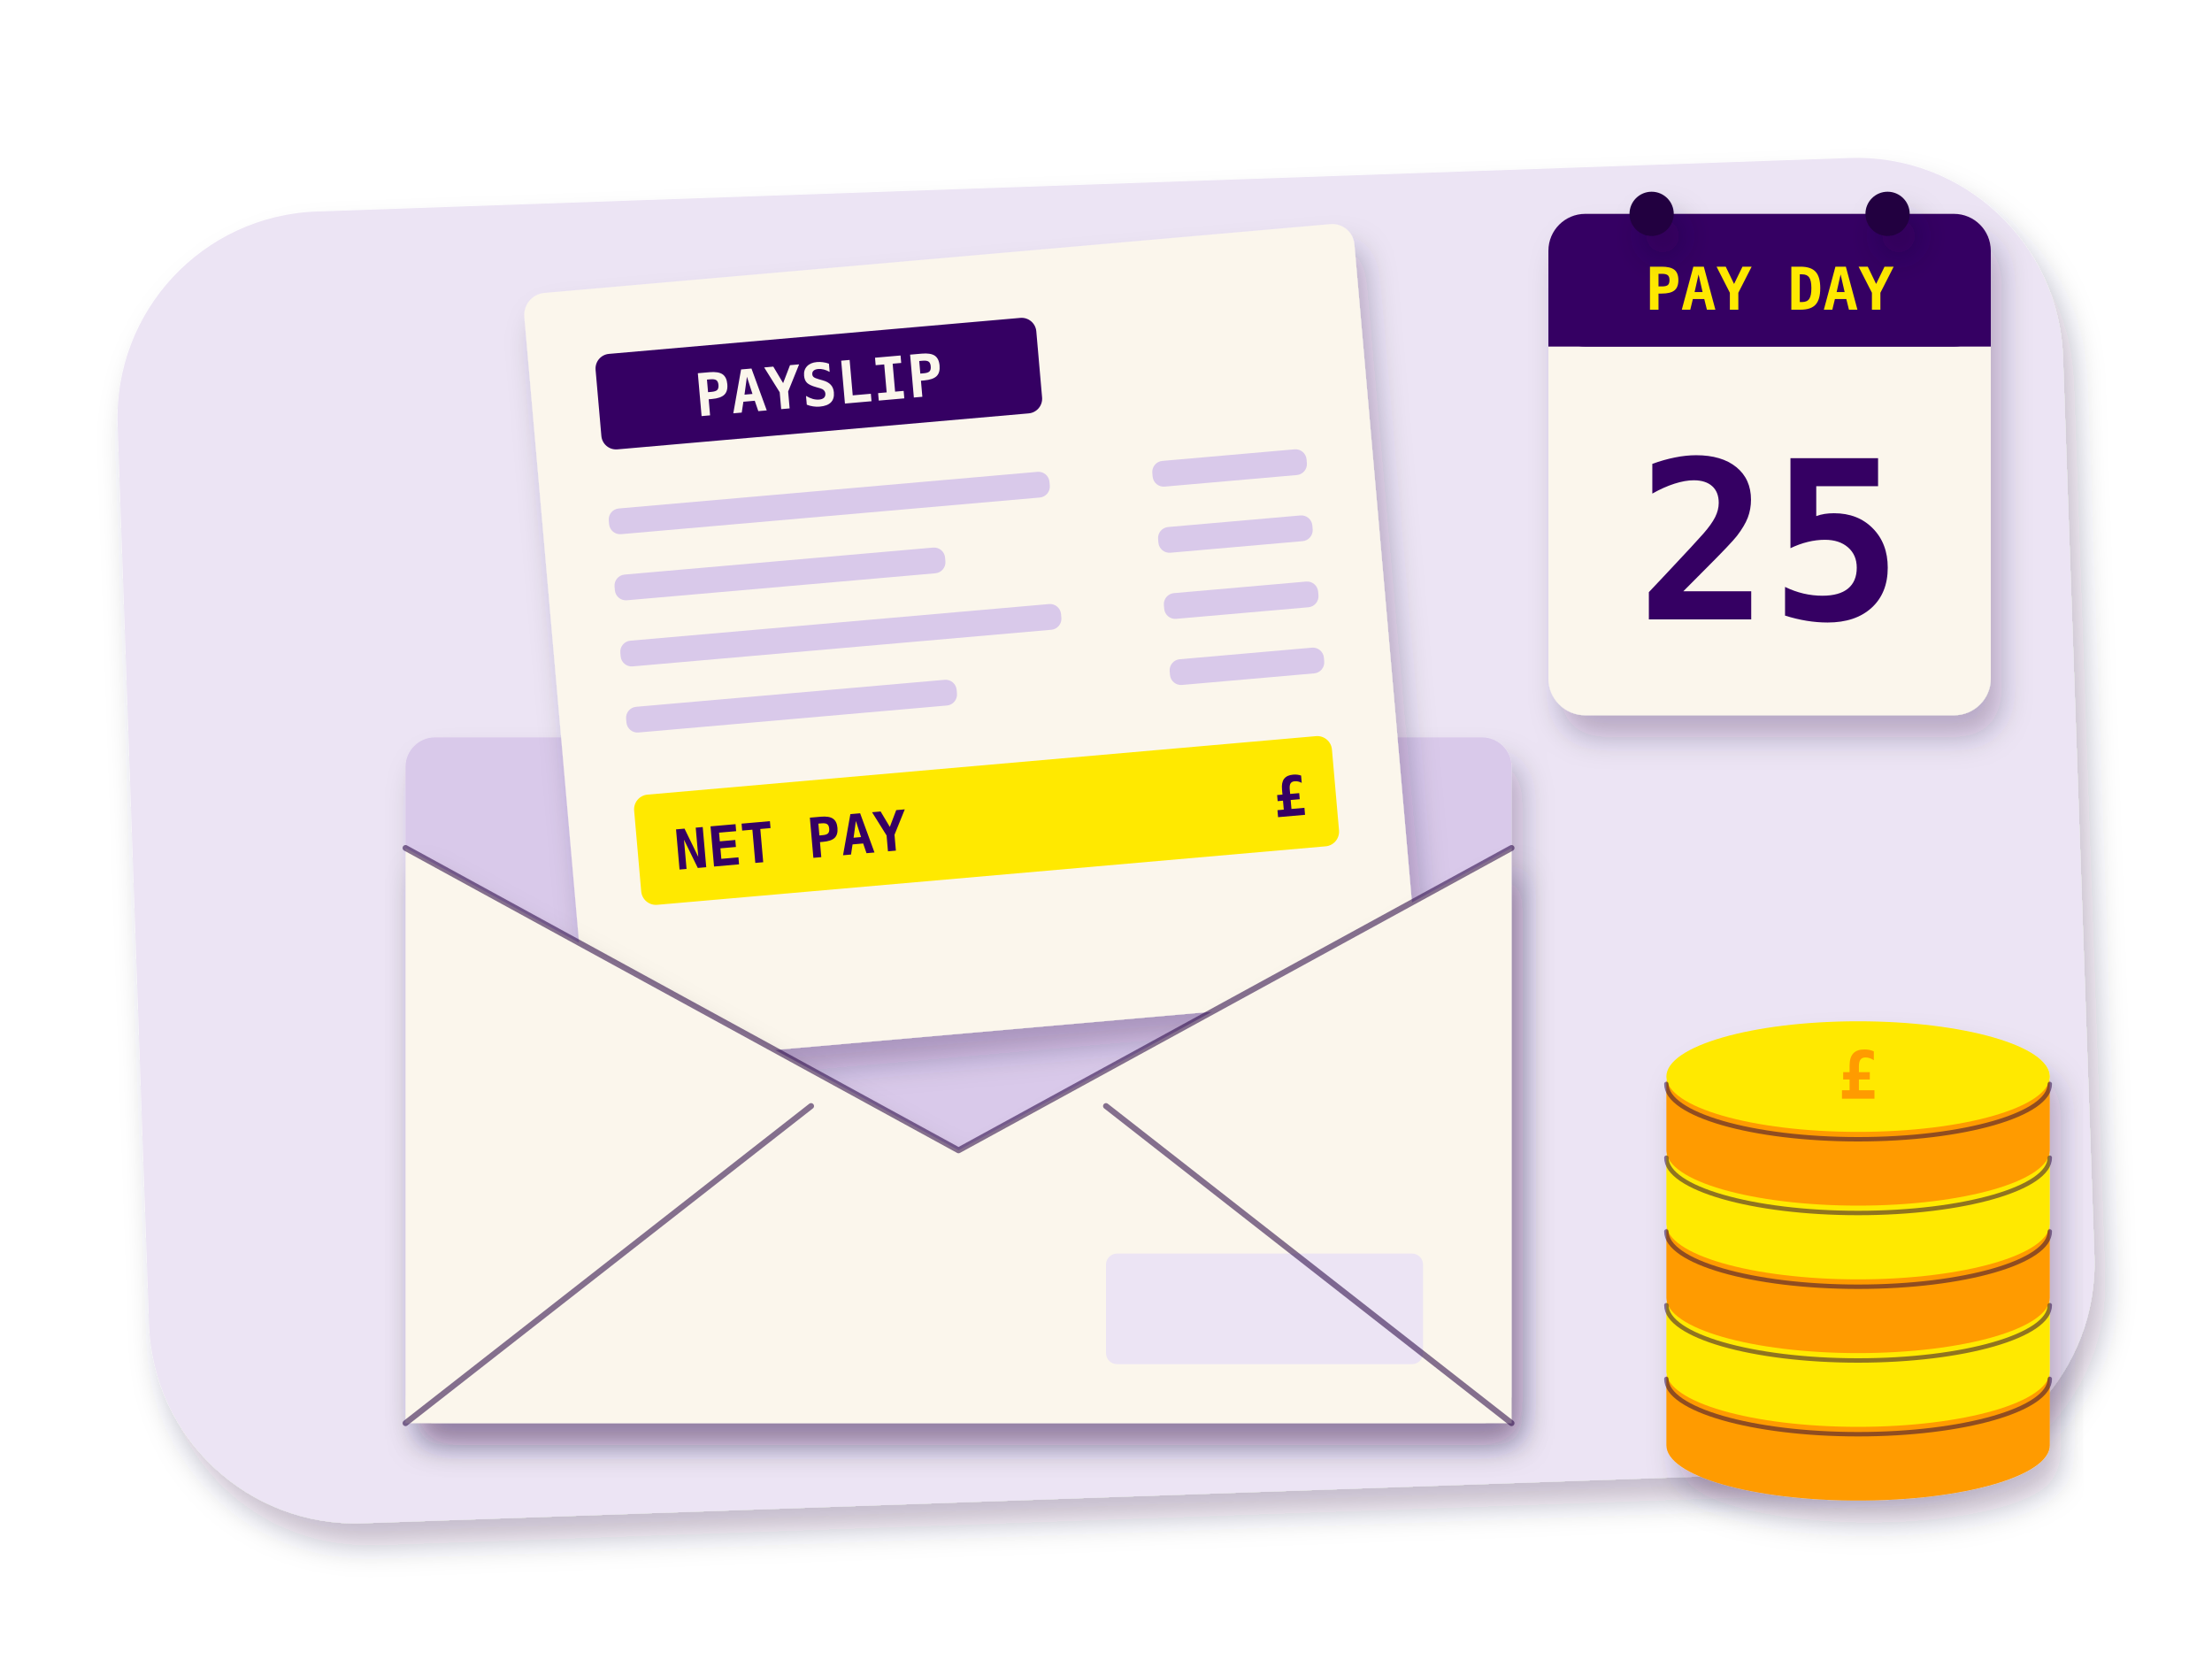
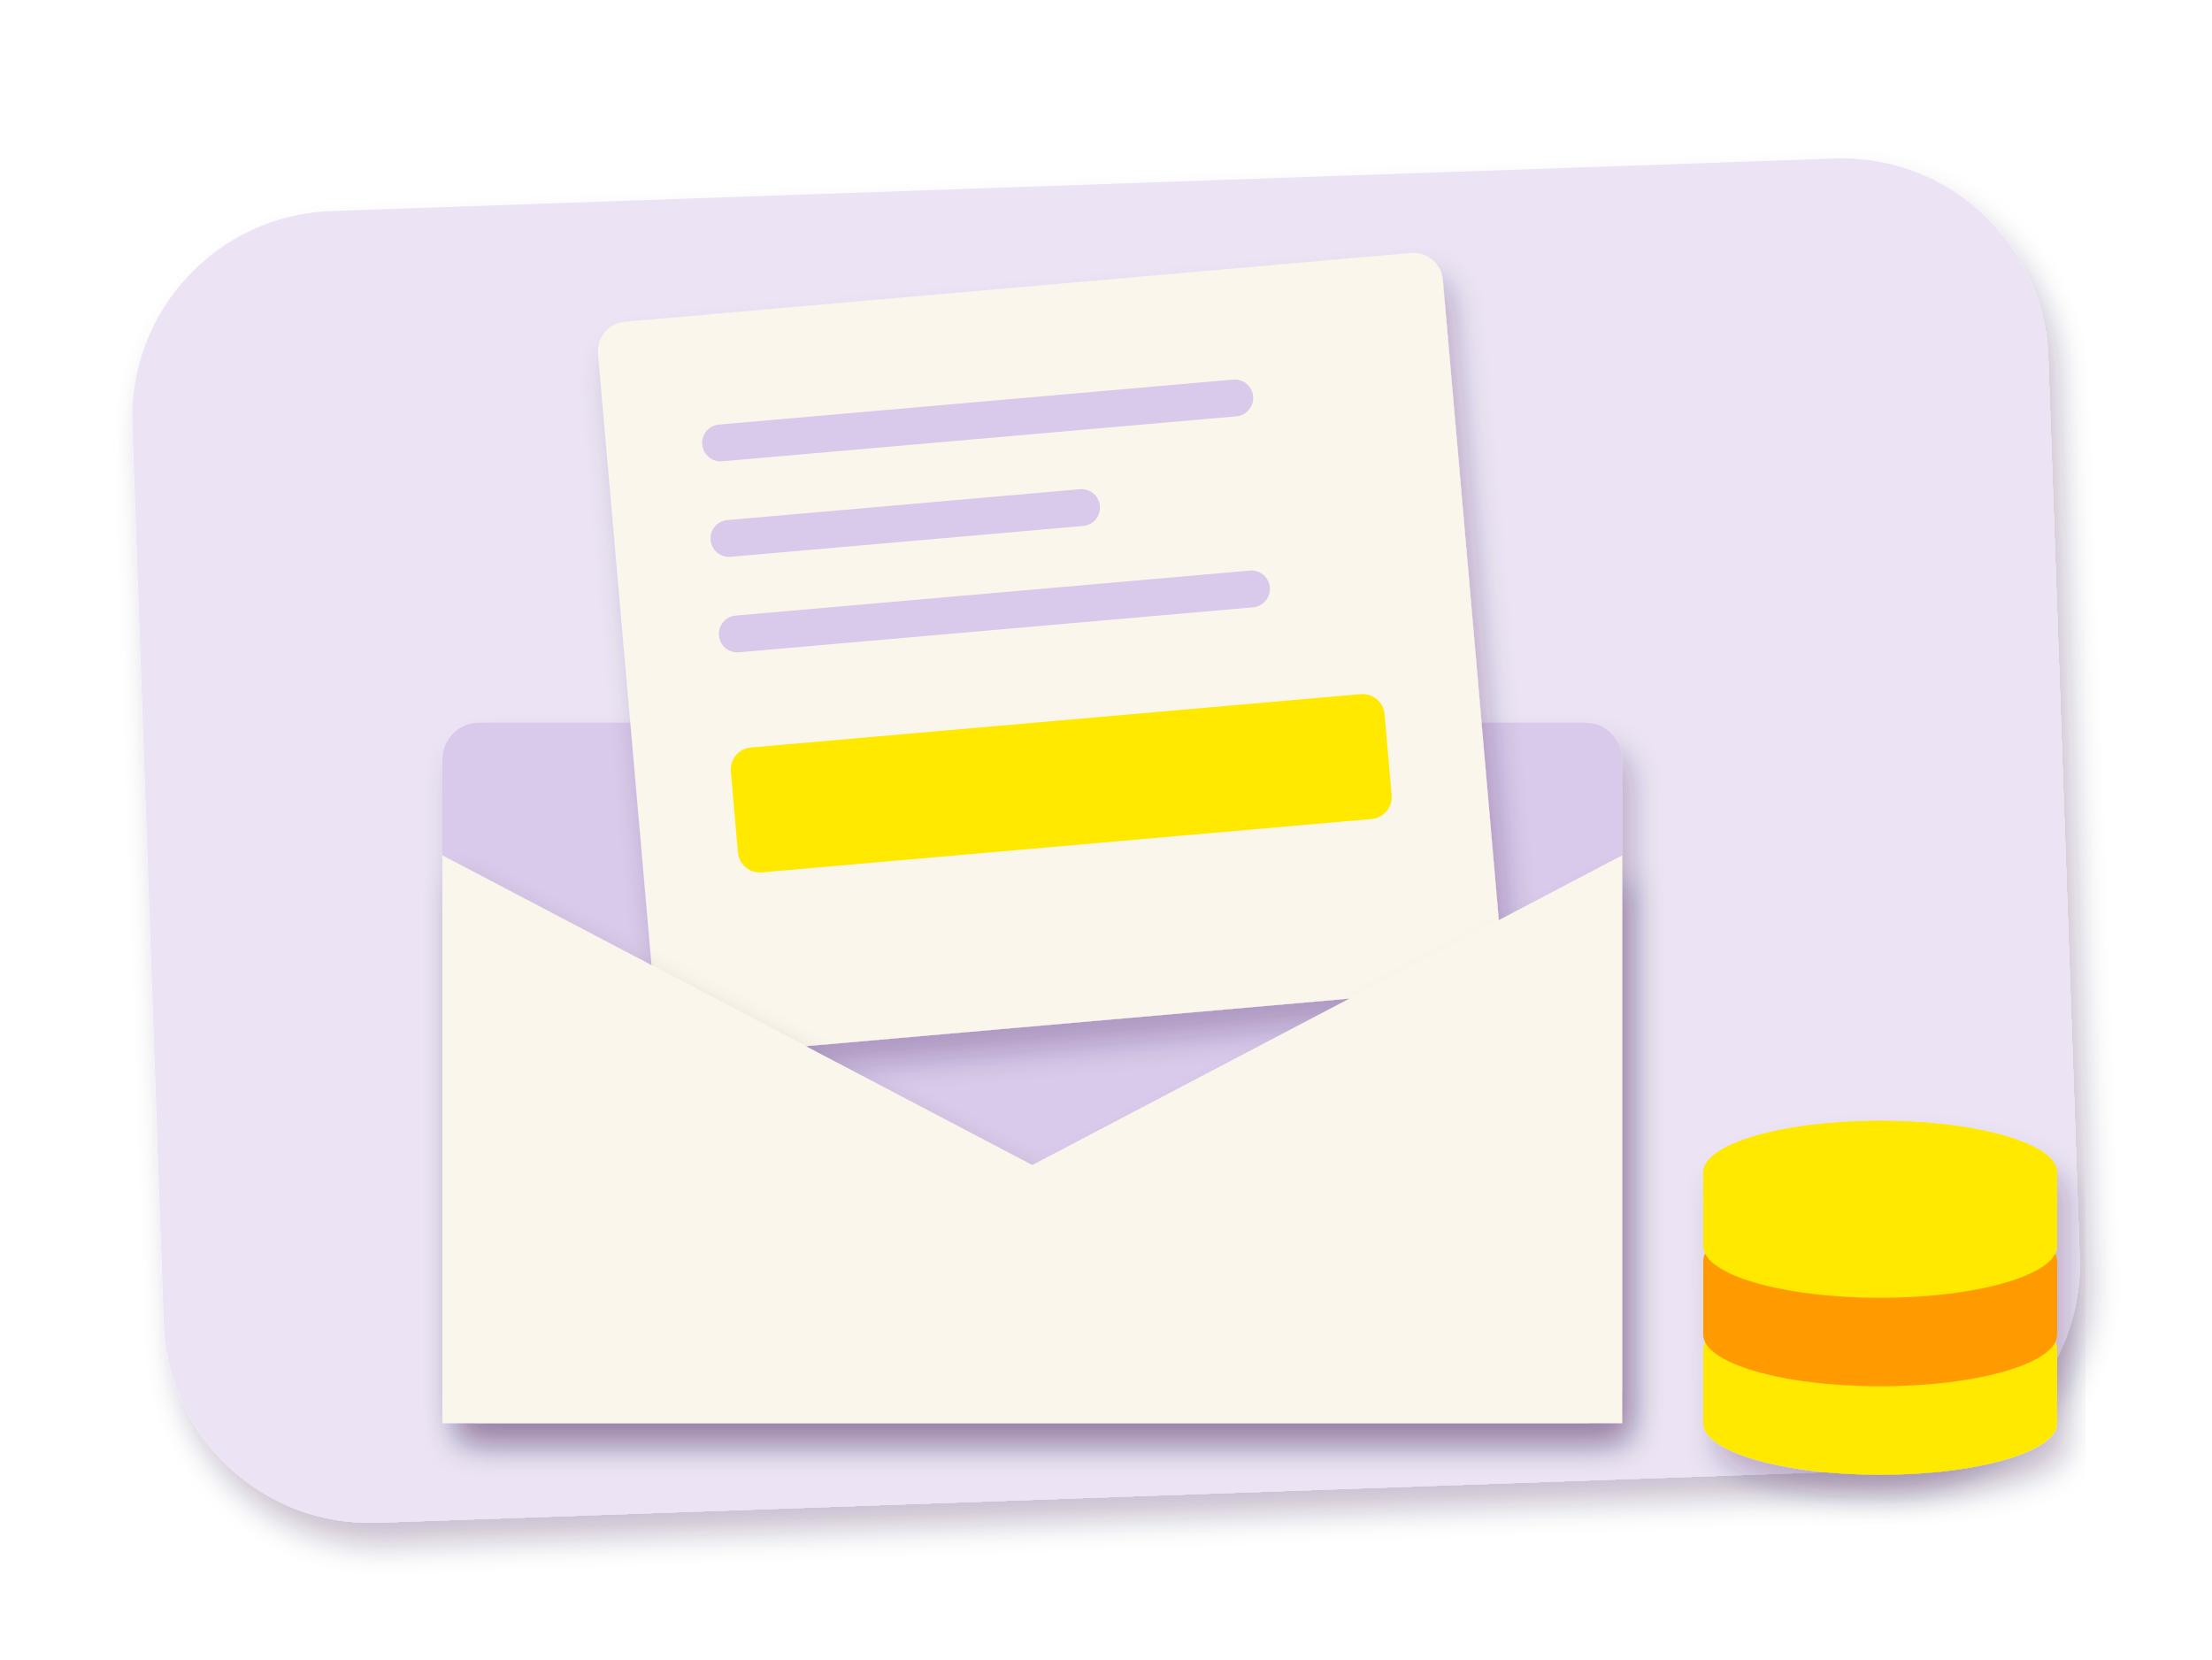
<svg xmlns="http://www.w3.org/2000/svg" viewBox="0 0 600 450" width="600" height="450">
  <defs>
    <filter id="paper" x="-8%" y="-8%" width="116%" height="122%" color-interpolation-filters="sRGB">
      <feTurbulence type="fractalNoise" baseFrequency="1.15" numOctaves="2" seed="5" result="t" />
      <feDiffuseLighting in="t" lighting-color="#ffffff" surfaceScale=".7" result="lit">
        <feDistantLight azimuth="235" elevation="68" />
      </feDiffuseLighting>
      <feComposite in="lit" in2="SourceAlpha" operator="in" result="tex" />
      <feBlend in="SourceGraphic" in2="tex" mode="multiply" result="papered" />
      <feComposite in="papered" in2="SourceAlpha" operator="in" result="cut" />
-       <feDropShadow in="cut" dx="3" dy="6" stdDeviation="4" flood-color="#22003f" flood-opacity="0.26" />
+       <feDropShadow in="cut" dx="3" dy="6" stdDeviation="4" flood-color="#22003f" flood-opacity="0.24" />
    </filter>
  </defs>
  <g filter="url(#paper)">
-     <rect x="36" y="50" width="528" height="356" rx="56" fill="#ece4f4" transform="rotate(-2 300.0 228.0)" />
+     <rect x="40" y="50" width="520" height="356" rx="56" fill="#ece4f4" transform="rotate(-2 300.0 228.0)" />
  </g>
  <g filter="url(#paper)">
-     <rect x="420" y="58" width="120" height="136" rx="10" fill="#fbf6ec" />
-     <rect x="420" y="58" width="120" height="36" rx="10" fill="#360064" />
-     <rect x="420" y="80" width="120" height="14" rx="0" fill="#360064" />
-     <text x="480" y="84" font-family="Red Hat Mono, monospace" font-weight="700" font-size="16" fill="#ffe900" text-anchor="middle">PAY DAY</text>
-     <text x="480" y="168" font-family="Red Hat Mono, monospace" font-weight="700" font-size="60" fill="#360064" text-anchor="middle">25</text>
-     <rect x="110" y="200" width="300" height="186" rx="8" fill="#d9c9ea" />
+     <rect x="120" y="196" width="320" height="190" rx="10" fill="#d9c9ea" />
  </g>
  <g filter="url(#paper)">
-     <g transform="rotate(-5 260 170)">
-       <rect x="150" y="70" width="226" height="210" rx="6" fill="#fbf6ec" />
-       <rect x="168" y="88" width="120" height="26" rx="4" fill="#360064" />
-       <text x="228" y="107" font-family="Red Hat Mono, monospace" font-weight="700" font-size="16" fill="#fbf6ec" text-anchor="middle">PAYSLIP</text>
-       <rect x="168" y="130" width="120" height="7" rx="3" fill="#d9c9ea" />
-       <rect x="316" y="130" width="42" height="7" rx="3" fill="#d9c9ea" />
-       <rect x="168" y="148" width="90" height="7" rx="3" fill="#d9c9ea" />
-       <rect x="316" y="148" width="42" height="7" rx="3" fill="#d9c9ea" />
-       <rect x="168" y="166" width="120" height="7" rx="3" fill="#d9c9ea" />
-       <rect x="316" y="166" width="42" height="7" rx="3" fill="#d9c9ea" />
-       <rect x="168" y="184" width="90" height="7" rx="3" fill="#d9c9ea" />
-       <rect x="316" y="184" width="42" height="7" rx="3" fill="#d9c9ea" />
-       <rect x="168" y="208" width="190" height="30" rx="4" fill="#ffe900" />
-       <text x="178" y="229" font-family="Red Hat Mono, monospace" font-weight="700" font-size="15" fill="#360064">NET PAY</text>
-       <text x="350" y="229" font-family="Red Hat Mono, monospace" font-weight="700" font-size="15" fill="#360064" text-anchor="end">£</text>
+     <g transform="rotate(-5 280 180)">
+       <rect x="170" y="78" width="230" height="200" rx="8" fill="#fbf6ec" />
+       <rect x="196" y="108" width="150" height="10" rx="5" fill="#d9c9ea" />
+       <rect x="196" y="134" width="106" height="10" rx="5" fill="#d9c9ea" />
+       <rect x="196" y="160" width="150" height="10" rx="5" fill="#d9c9ea" />
+       <rect x="196" y="196" width="178" height="34" rx="6" fill="#ffe900" />
    </g>
  </g>
  <g filter="url(#paper)">
-     <path d="M110 230 L260 312 L410 230 V386 H110 Z" fill="#fbf6ec" />
-     <rect x="300" y="340" width="86" height="30" rx="3" fill="#ece4f4" />
+     <path d="M120 232 L280 316 L440 232 V386 H120 Z" fill="#fbf6ec" />
  </g>
  <g filter="url(#paper)">
-     <circle cx="448" cy="58" r="6" fill="#22003f" />
-     <circle cx="512" cy="58" r="6" fill="#22003f" />
-     <path d="M452 392 a52 15 0 0 0 104 0 v-18 a52 15 0 0 0 -104 0 z" fill="#ff9b00" />
-     <path d="M452 372 a52 15 0 0 0 104 0 v-18 a52 15 0 0 0 -104 0 z" fill="#ffe900" />
-     <path d="M452 352 a52 15 0 0 0 104 0 v-18 a52 15 0 0 0 -104 0 z" fill="#ff9b00" />
-     <path d="M452 332 a52 15 0 0 0 104 0 v-18 a52 15 0 0 0 -104 0 z" fill="#ffe900" />
-     <path d="M452 312 a52 15 0 0 0 104 0 v-18 a52 15 0 0 0 -104 0 z" fill="#ff9b00" />
-     <path d="M452 292 a52 15 0 0 0 104 0 a52 15 0 0 0 -104 0 z" fill="#ffe900" />
-     <text x="504" y="298" font-family="Red Hat Mono, monospace" font-weight="700" font-size="18" fill="#ff9b00" text-anchor="middle">£</text>
-   </g>
-   <g>
-     <path d="M110 230 L260 312 L410 230 M110 386 L220 300 M410 386 L300 300" fill="none" stroke="#22003f" stroke-width="1.6" stroke-linecap="round" stroke-linejoin="round" opacity="0.55" />
-     <path d="M452 374 a52 15 0 0 0 104 0" fill="none" stroke="#22003f" stroke-width="1.2" stroke-linecap="round" stroke-linejoin="round" opacity="0.5" />
-     <path d="M452 354 a52 15 0 0 0 104 0" fill="none" stroke="#22003f" stroke-width="1.2" stroke-linecap="round" stroke-linejoin="round" opacity="0.5" />
-     <path d="M452 334 a52 15 0 0 0 104 0" fill="none" stroke="#22003f" stroke-width="1.2" stroke-linecap="round" stroke-linejoin="round" opacity="0.5" />
-     <path d="M452 314 a52 15 0 0 0 104 0" fill="none" stroke="#22003f" stroke-width="1.2" stroke-linecap="round" stroke-linejoin="round" opacity="0.5" />
-     <path d="M452 294 a52 15 0 0 0 104 0" fill="none" stroke="#22003f" stroke-width="1.2" stroke-linecap="round" stroke-linejoin="round" opacity="0.5" />
+     <path d="M462 386 a48 14 0 0 0 96 0 v-20 a48 14 0 0 0 -96 0 z" fill="#ffe900" />
+     <path d="M462 362 a48 14 0 0 0 96 0 v-20 a48 14 0 0 0 -96 0 z" fill="#ff9b00" />
+     <path d="M462 338 a48 14 0 0 0 96 0 v-20 a48 14 0 0 0 -96 0 z" fill="#ffe900" />
+     <path d="M462 318 a48 14 0 0 0 96 0 a48 14 0 0 0 -96 0 z" fill="#ffe900" />
  </g>
</svg>
